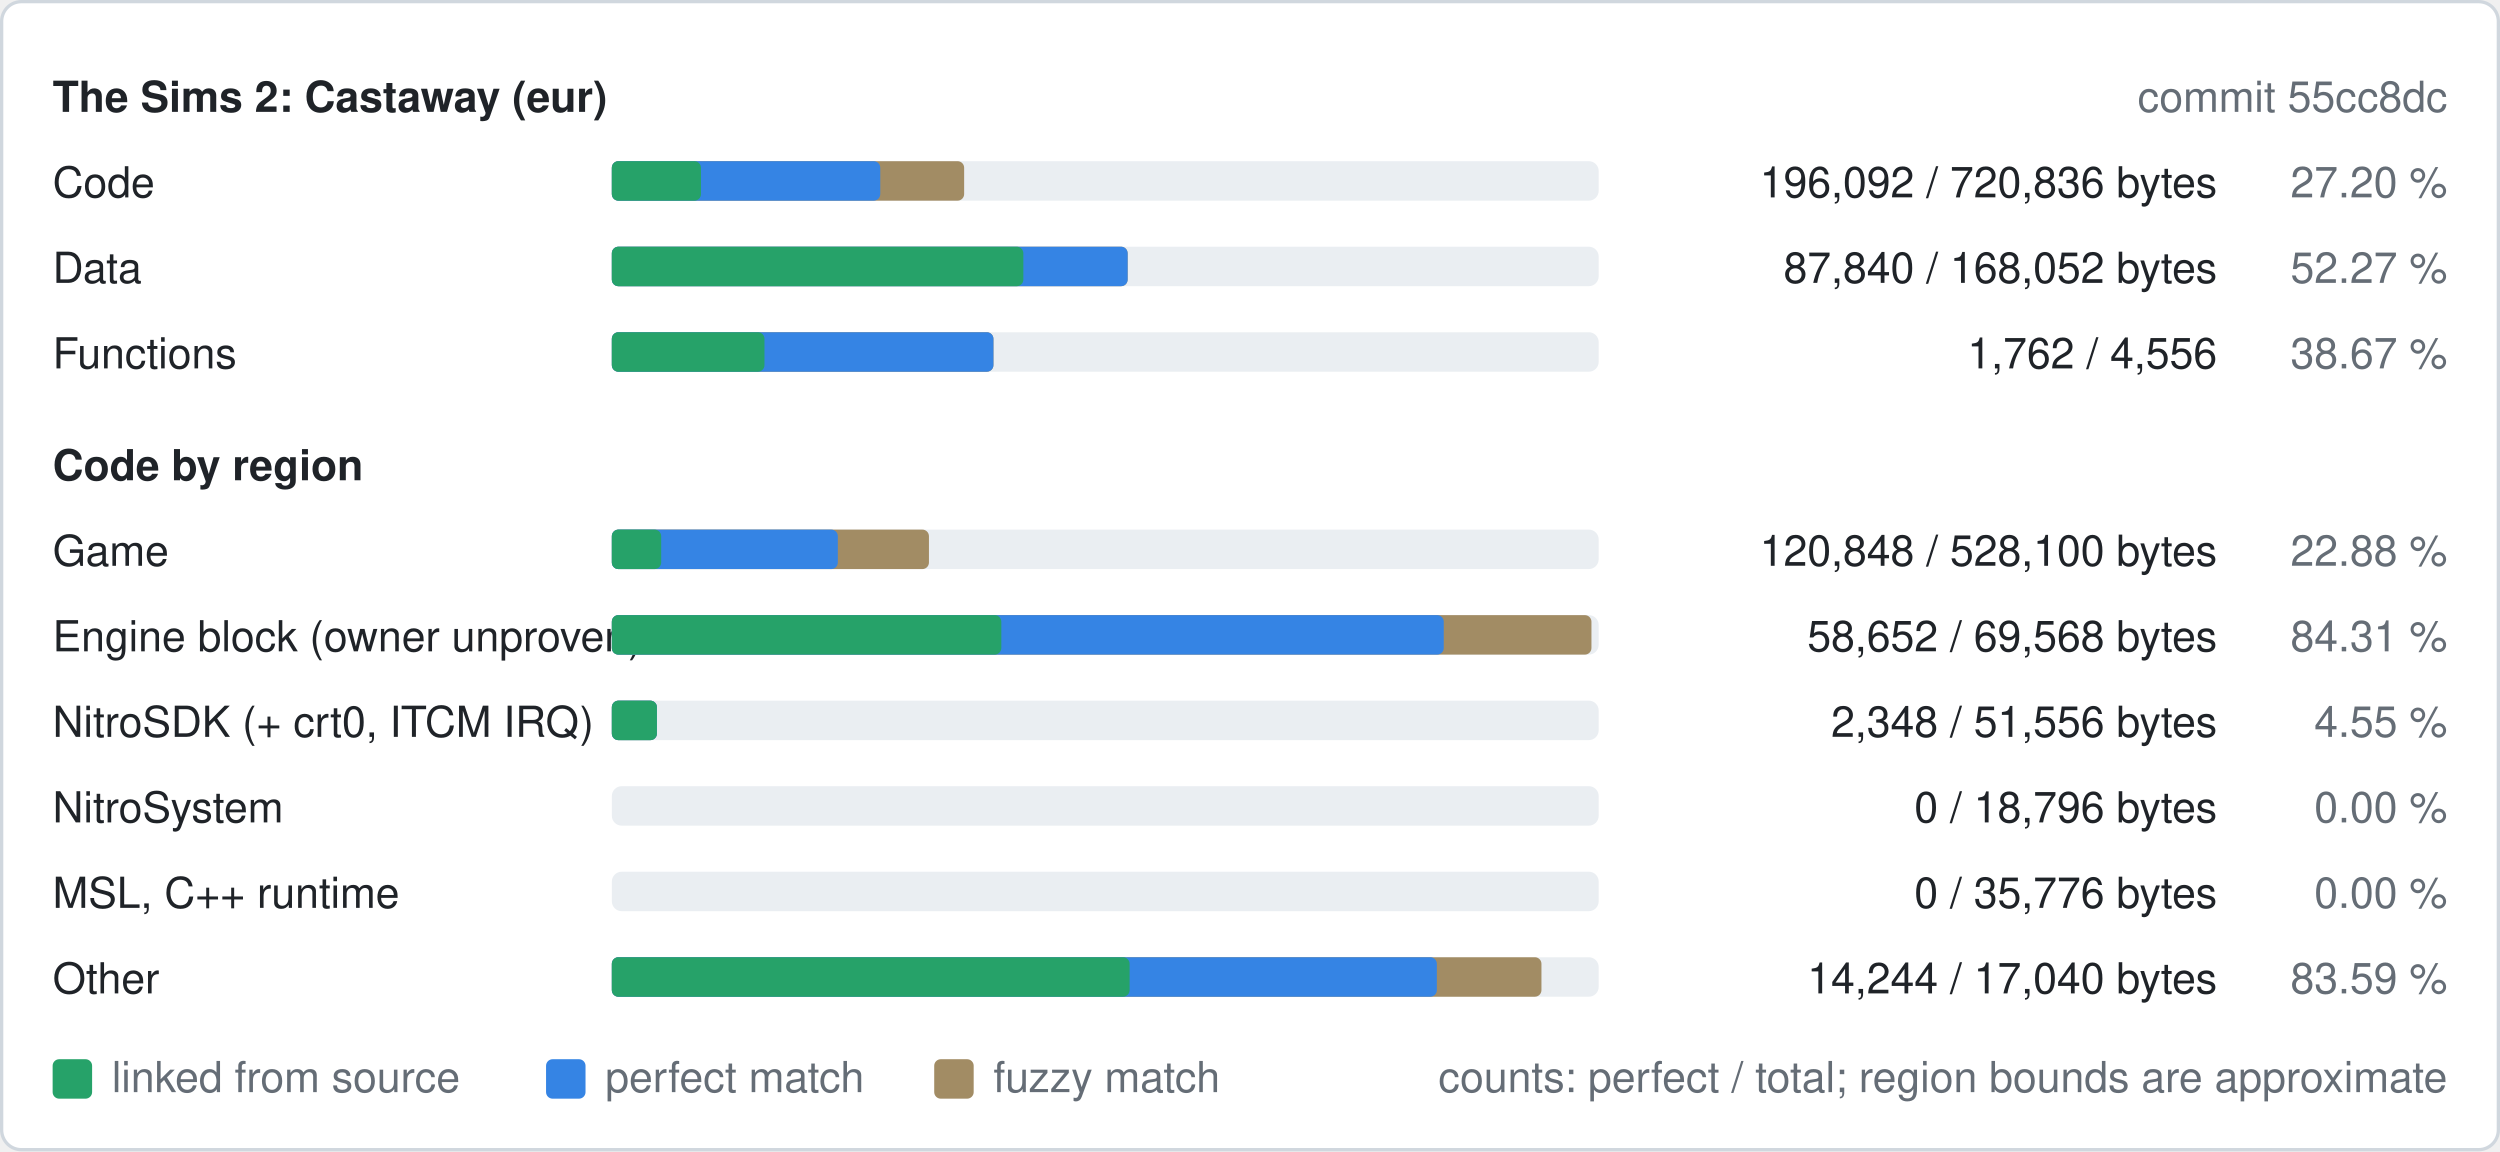
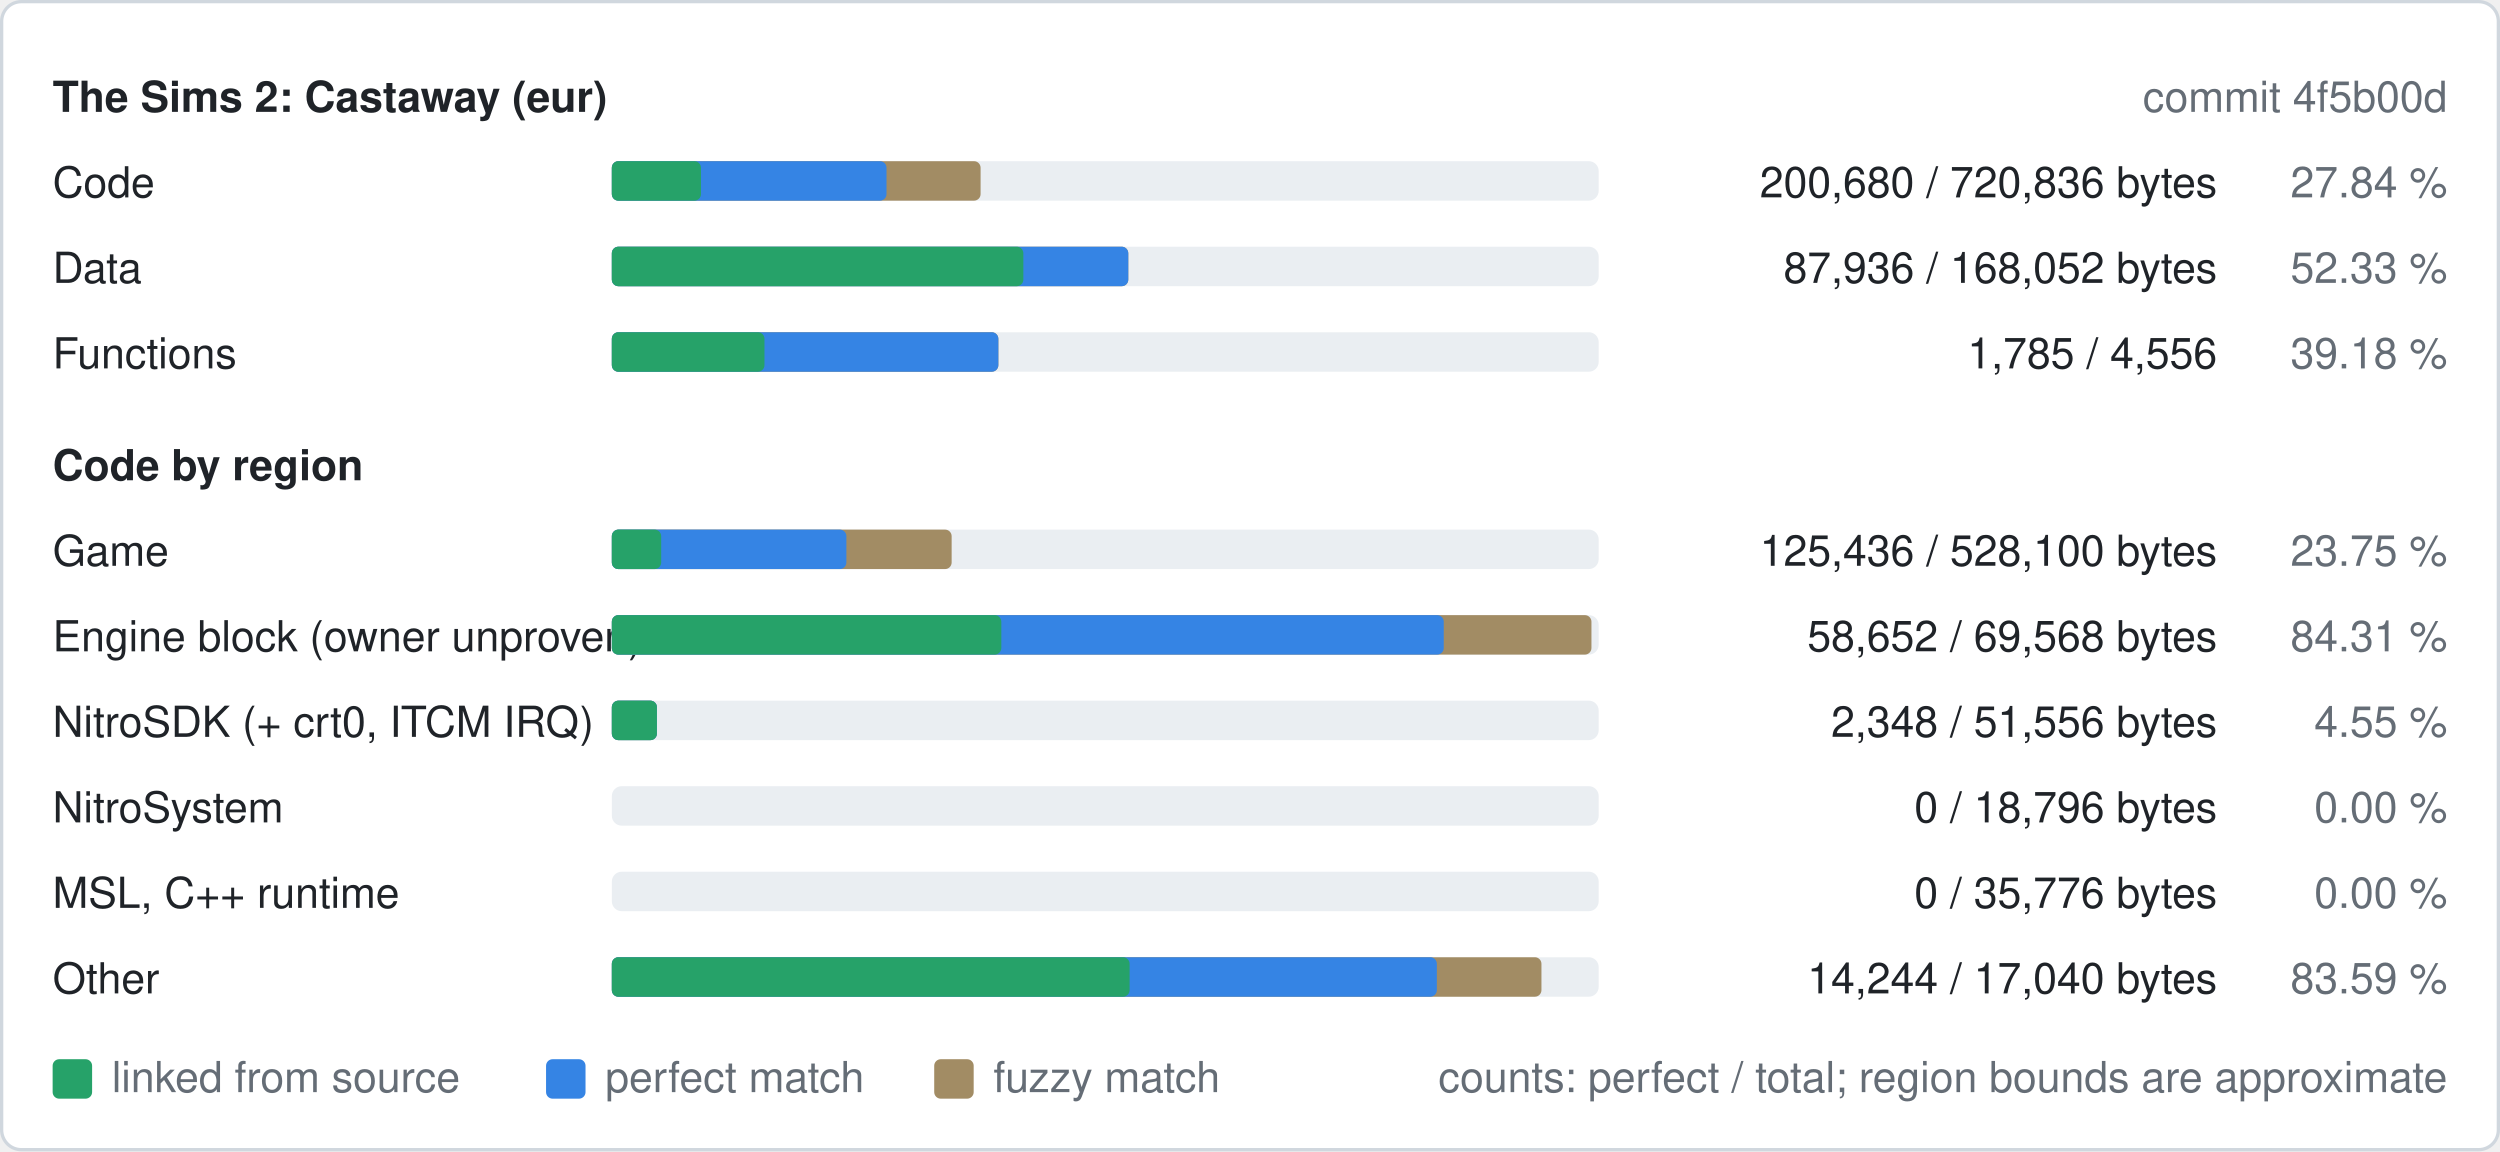
<svg xmlns="http://www.w3.org/2000/svg" width="760" height="350" viewBox="0 0 760 350" role="img" aria-label="Decompilation progress of eur">
  <style>
text{font-family:-apple-system,BlinkMacSystemFont,"Segoe UI",Helvetica,Arial,sans-serif;font-size:13px}
.b{font-weight:600}
.bg{fill:#ffffff;stroke:#d0d7de}.t{fill:#1f2328}.m{fill:#656d76}.track{fill:#eaeef2}.fuzzy{fill:#a28c64}.perfect{fill:#3584e4}.linked{fill:#26a269}
@media (prefers-color-scheme: dark){.bg{fill:#0d1117;stroke:#30363d}.t{fill:#e6edf3}.m{fill:#8d96a0}.track{fill:#21262d}.fuzzy{fill:#a28c64}.perfect{fill:#3584e4}.linked{fill:#2ec27e}}
</style>
  <rect class="bg" x="0.5" y="0.5" width="759" height="349" rx="6" />
  <text class="t b" x="16" y="34">The Sims 2: Castaway (eur)</text>
-   <text class="m" x="744" y="34" text-anchor="end">commit 55cc8dc</text>
+   <text class="m" x="744" y="34" text-anchor="end">commit 4f5b00d</text>
  <text class="t" x="16" y="60">Code</text>
  <rect class="track" x="186" y="49" width="300" height="12" rx="3" />
-   <rect class="fuzzy" x="186" y="49" width="107.1" height="12" rx="2" />
-   <rect class="perfect" x="186" y="49" width="81.6" height="12" rx="2" />
+   <rect class="fuzzy" x="186" y="49" width="112.1" height="12" rx="2" />
+   <rect class="perfect" x="186" y="49" width="83.5" height="12" rx="2" />
  <rect class="linked" x="186" y="49" width="27.1" height="12" rx="2" />
-   <text class="t" x="674" y="60" text-anchor="end">196,092 / 720,836 bytes</text>
-   <text class="m" x="744" y="60" text-anchor="end">27.20 %</text>
+   <text class="t" x="674" y="60" text-anchor="end">200,680 / 720,836 bytes</text>
+   <text class="m" x="744" y="60" text-anchor="end">27.84 %</text>
  <text class="t" x="16" y="86">Data</text>
  <rect class="track" x="186" y="75" width="300" height="12" rx="3" />
-   <rect class="fuzzy" x="186" y="75" width="156.8" height="12" rx="2" />
-   <rect class="perfect" x="186" y="75" width="156.8" height="12" rx="2" />
+   <rect class="fuzzy" x="186" y="75" width="157.0" height="12" rx="2" />
+   <rect class="perfect" x="186" y="75" width="157.0" height="12" rx="2" />
  <rect class="linked" x="186" y="75" width="125.1" height="12" rx="2" />
-   <text class="t" x="674" y="86" text-anchor="end">87,840 / 168,052 bytes</text>
-   <text class="m" x="744" y="86" text-anchor="end">52.27 %</text>
+   <text class="t" x="674" y="86" text-anchor="end">87,936 / 168,052 bytes</text>
+   <text class="m" x="744" y="86" text-anchor="end">52.33 %</text>
  <text class="t" x="16" y="112">Functions</text>
  <rect class="track" x="186" y="101" width="300" height="12" rx="3" />
-   <rect class="fuzzy" x="186" y="101" width="116.0" height="12" rx="2" />
-   <rect class="perfect" x="186" y="101" width="116.0" height="12" rx="2" />
+   <rect class="fuzzy" x="186" y="101" width="117.5" height="12" rx="2" />
+   <rect class="perfect" x="186" y="101" width="117.5" height="12" rx="2" />
  <rect class="linked" x="186" y="101" width="46.4" height="12" rx="2" />
-   <text class="t" x="674" y="112" text-anchor="end">1,762 / 4,556</text>
-   <text class="m" x="744" y="112" text-anchor="end">38.67 %</text>
+   <text class="t" x="674" y="112" text-anchor="end">1,785 / 4,556</text>
+   <text class="m" x="744" y="112" text-anchor="end">39.18 %</text>
  <text class="t b" x="16" y="146">Code by region</text>
  <text class="t" x="16" y="172">Game</text>
  <rect class="track" x="186" y="161" width="300" height="12" rx="3" />
-   <rect class="fuzzy" x="186" y="161" width="96.4" height="12" rx="2" />
-   <rect class="perfect" x="186" y="161" width="68.7" height="12" rx="2" />
+   <rect class="fuzzy" x="186" y="161" width="103.3" height="12" rx="2" />
+   <rect class="perfect" x="186" y="161" width="71.3" height="12" rx="2" />
  <rect class="linked" x="186" y="161" width="15.0" height="12" rx="2" />
-   <text class="t" x="674" y="172" text-anchor="end">120,848 / 528,100 bytes</text>
-   <text class="m" x="744" y="172" text-anchor="end">22.88 %</text>
+   <text class="t" x="674" y="172" text-anchor="end">125,436 / 528,100 bytes</text>
+   <text class="m" x="744" y="172" text-anchor="end">23.75 %</text>
  <text class="t" x="16" y="198">Engine block (owner unproven)</text>
  <rect class="track" x="186" y="187" width="300" height="12" rx="3" />
  <rect class="fuzzy" x="186" y="187" width="297.8" height="12" rx="2" />
  <rect class="perfect" x="186" y="187" width="252.9" height="12" rx="2" />
  <rect class="linked" x="186" y="187" width="118.4" height="12" rx="2" />
  <text class="t" x="674" y="198" text-anchor="end">58,652 / 69,568 bytes</text>
  <text class="m" x="744" y="198" text-anchor="end">84.31 %</text>
  <text class="t" x="16" y="224">NitroSDK (+ crt0, ITCM IRQ)</text>
  <rect class="track" x="186" y="213" width="300" height="12" rx="3" />
  <rect class="fuzzy" x="186" y="213" width="13.7" height="12" rx="2" />
  <rect class="perfect" x="186" y="213" width="13.7" height="12" rx="2" />
  <rect class="linked" x="186" y="213" width="13.7" height="12" rx="2" />
  <text class="t" x="674" y="224" text-anchor="end">2,348 / 51,556 bytes</text>
  <text class="m" x="744" y="224" text-anchor="end">4.55 %</text>
  <text class="t" x="16" y="250">NitroSystem</text>
  <rect class="track" x="186" y="239" width="300" height="12" rx="3" />
  <text class="t" x="674" y="250" text-anchor="end">0 / 18,796 bytes</text>
  <text class="m" x="744" y="250" text-anchor="end">0.00 %</text>
  <text class="t" x="16" y="276">MSL, C++ runtime</text>
  <rect class="track" x="186" y="265" width="300" height="12" rx="3" />
  <text class="t" x="674" y="276" text-anchor="end">0 / 35,776 bytes</text>
  <text class="m" x="744" y="276" text-anchor="end">0.00 %</text>
  <text class="t" x="16" y="302">Other</text>
  <rect class="track" x="186" y="291" width="300" height="12" rx="3" />
  <rect class="fuzzy" x="186" y="291" width="282.6" height="12" rx="2" />
  <rect class="perfect" x="186" y="291" width="250.8" height="12" rx="2" />
  <rect class="linked" x="186" y="291" width="157.4" height="12" rx="2" />
  <text class="t" x="674" y="302" text-anchor="end">14,244 / 17,040 bytes</text>
  <text class="m" x="744" y="302" text-anchor="end">83.59 %</text>
  <rect class="linked" x="16" y="322" width="12" height="12" rx="2" />
  <text class="m" x="34" y="332">linked from source</text>
  <rect class="perfect" x="166" y="322" width="12" height="12" rx="2" />
  <text class="m" x="184" y="332">perfect match</text>
  <rect class="fuzzy" x="284" y="322" width="12" height="12" rx="2" />
  <text class="m" x="302" y="332">fuzzy match</text>
  <text class="m" x="744" y="332" text-anchor="end">counts: perfect / total; region bounds are approximate</text>
</svg>
